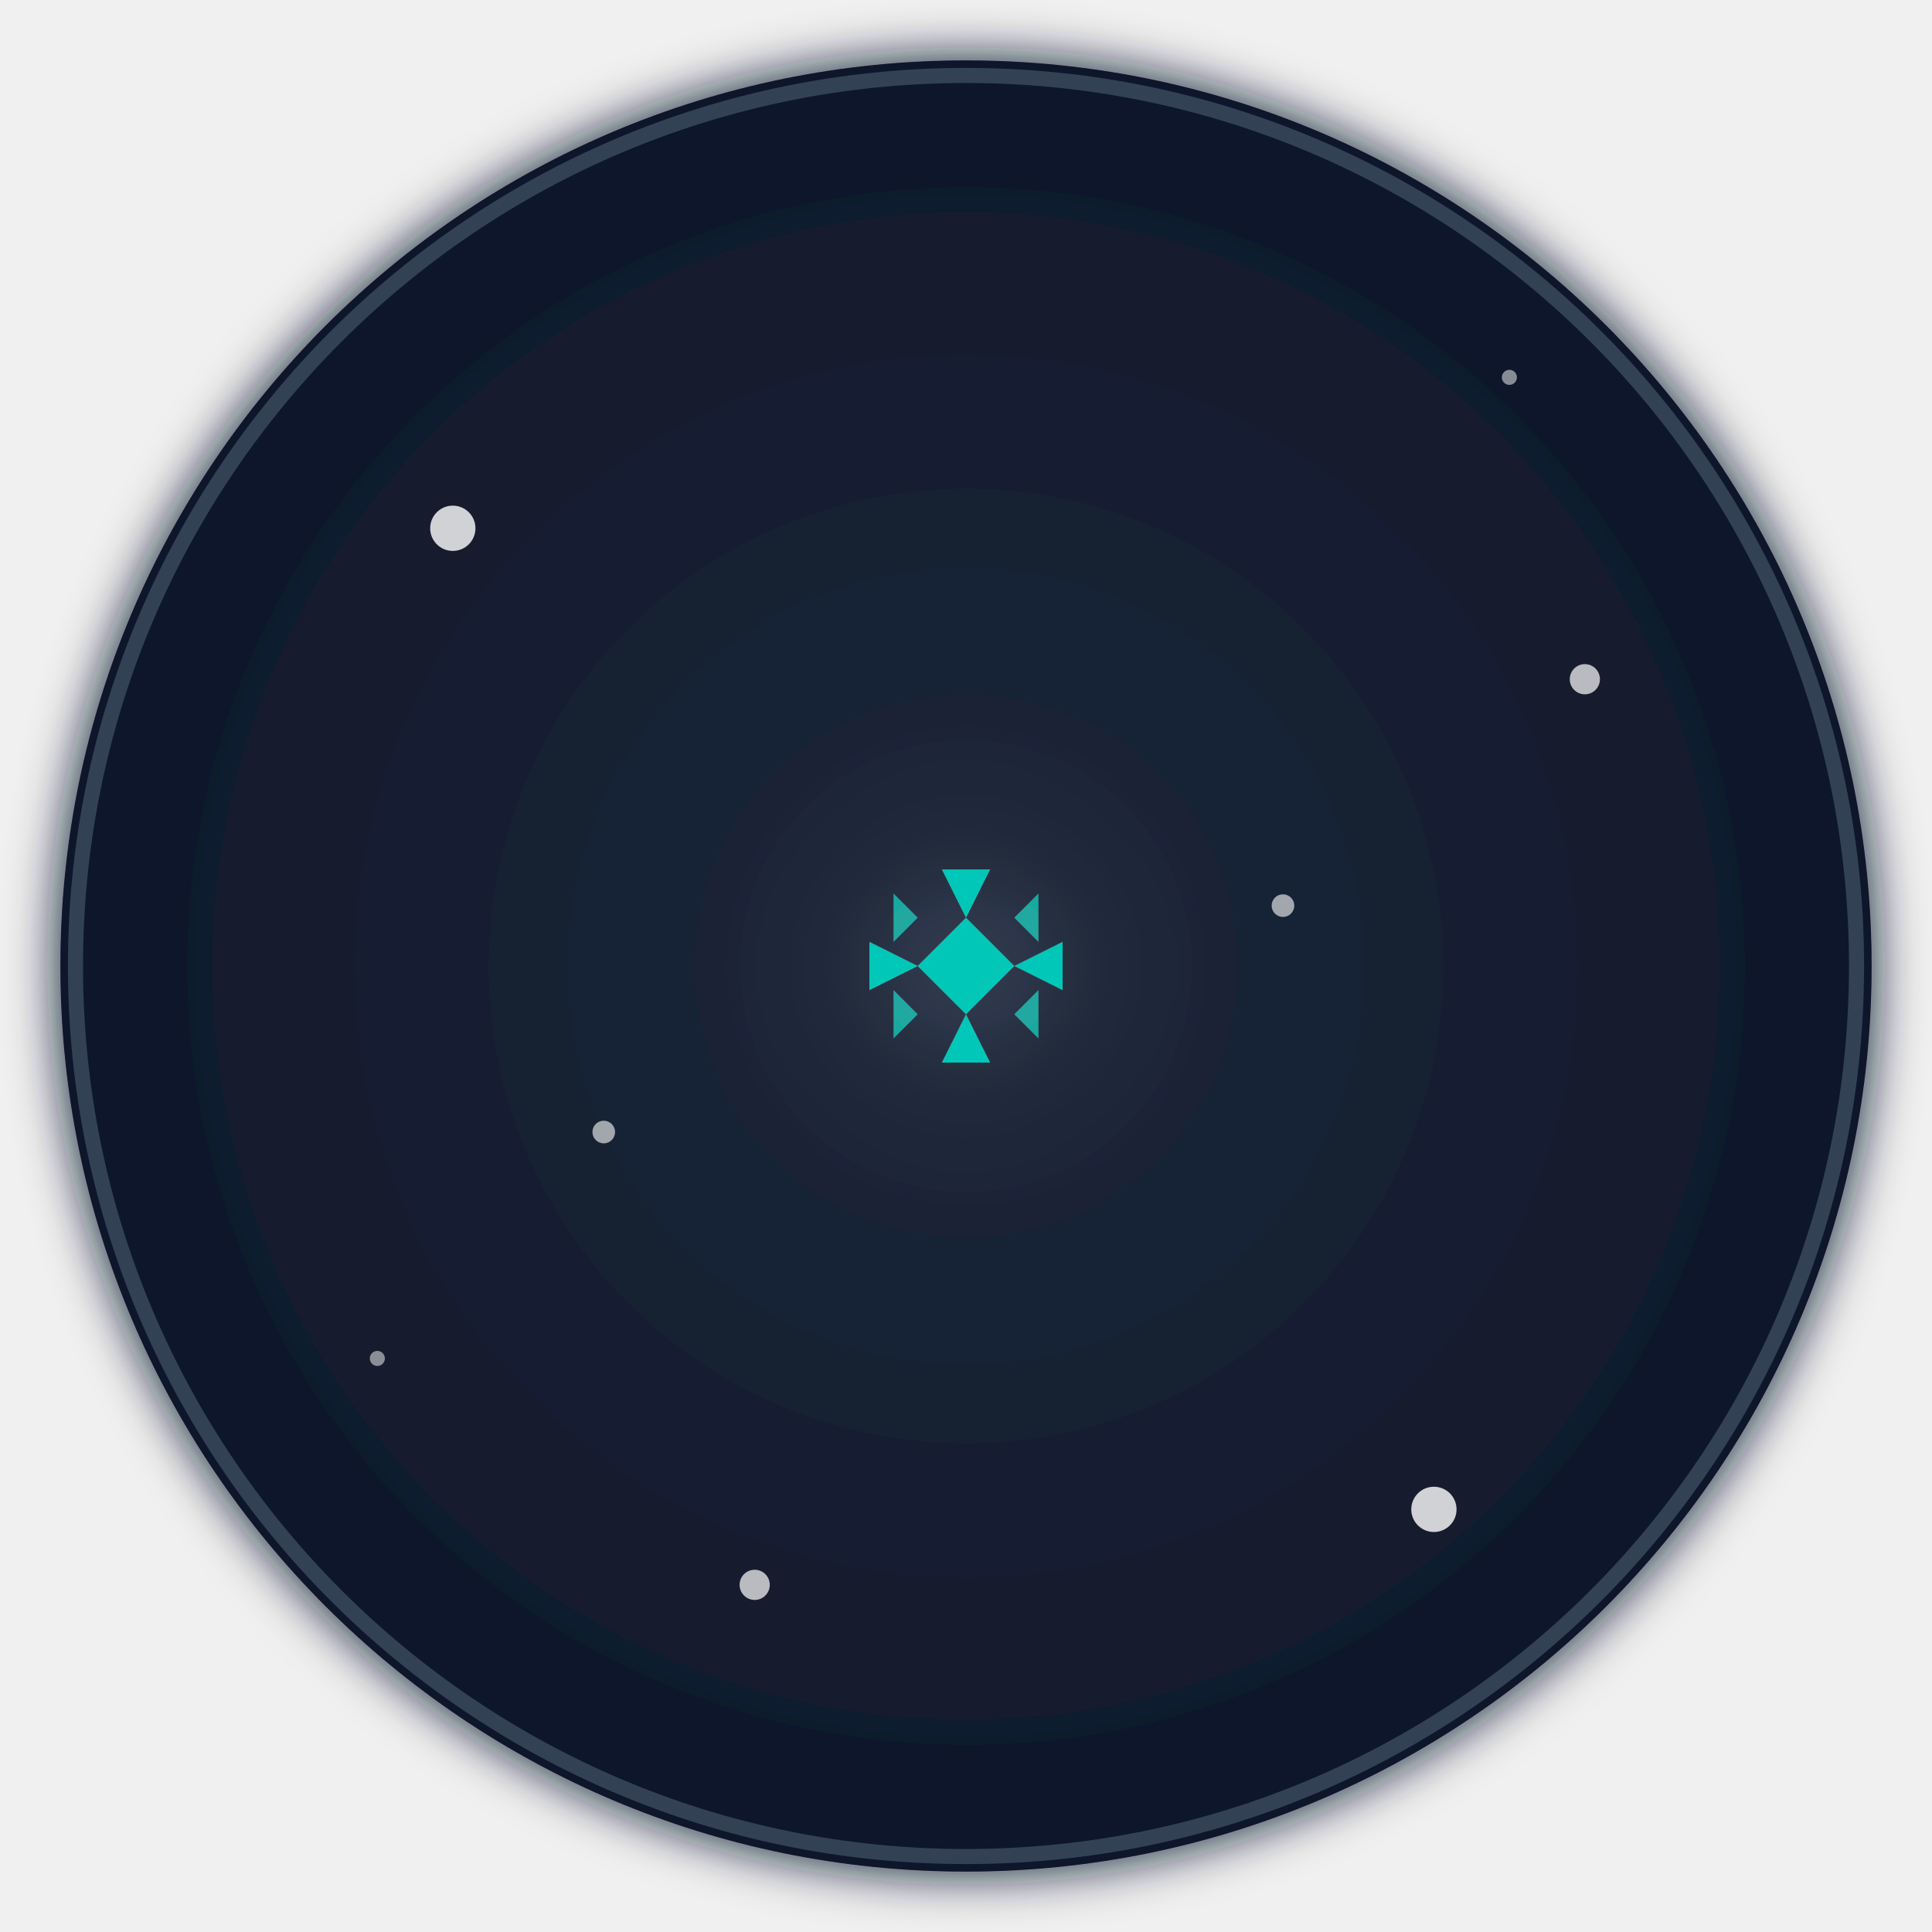
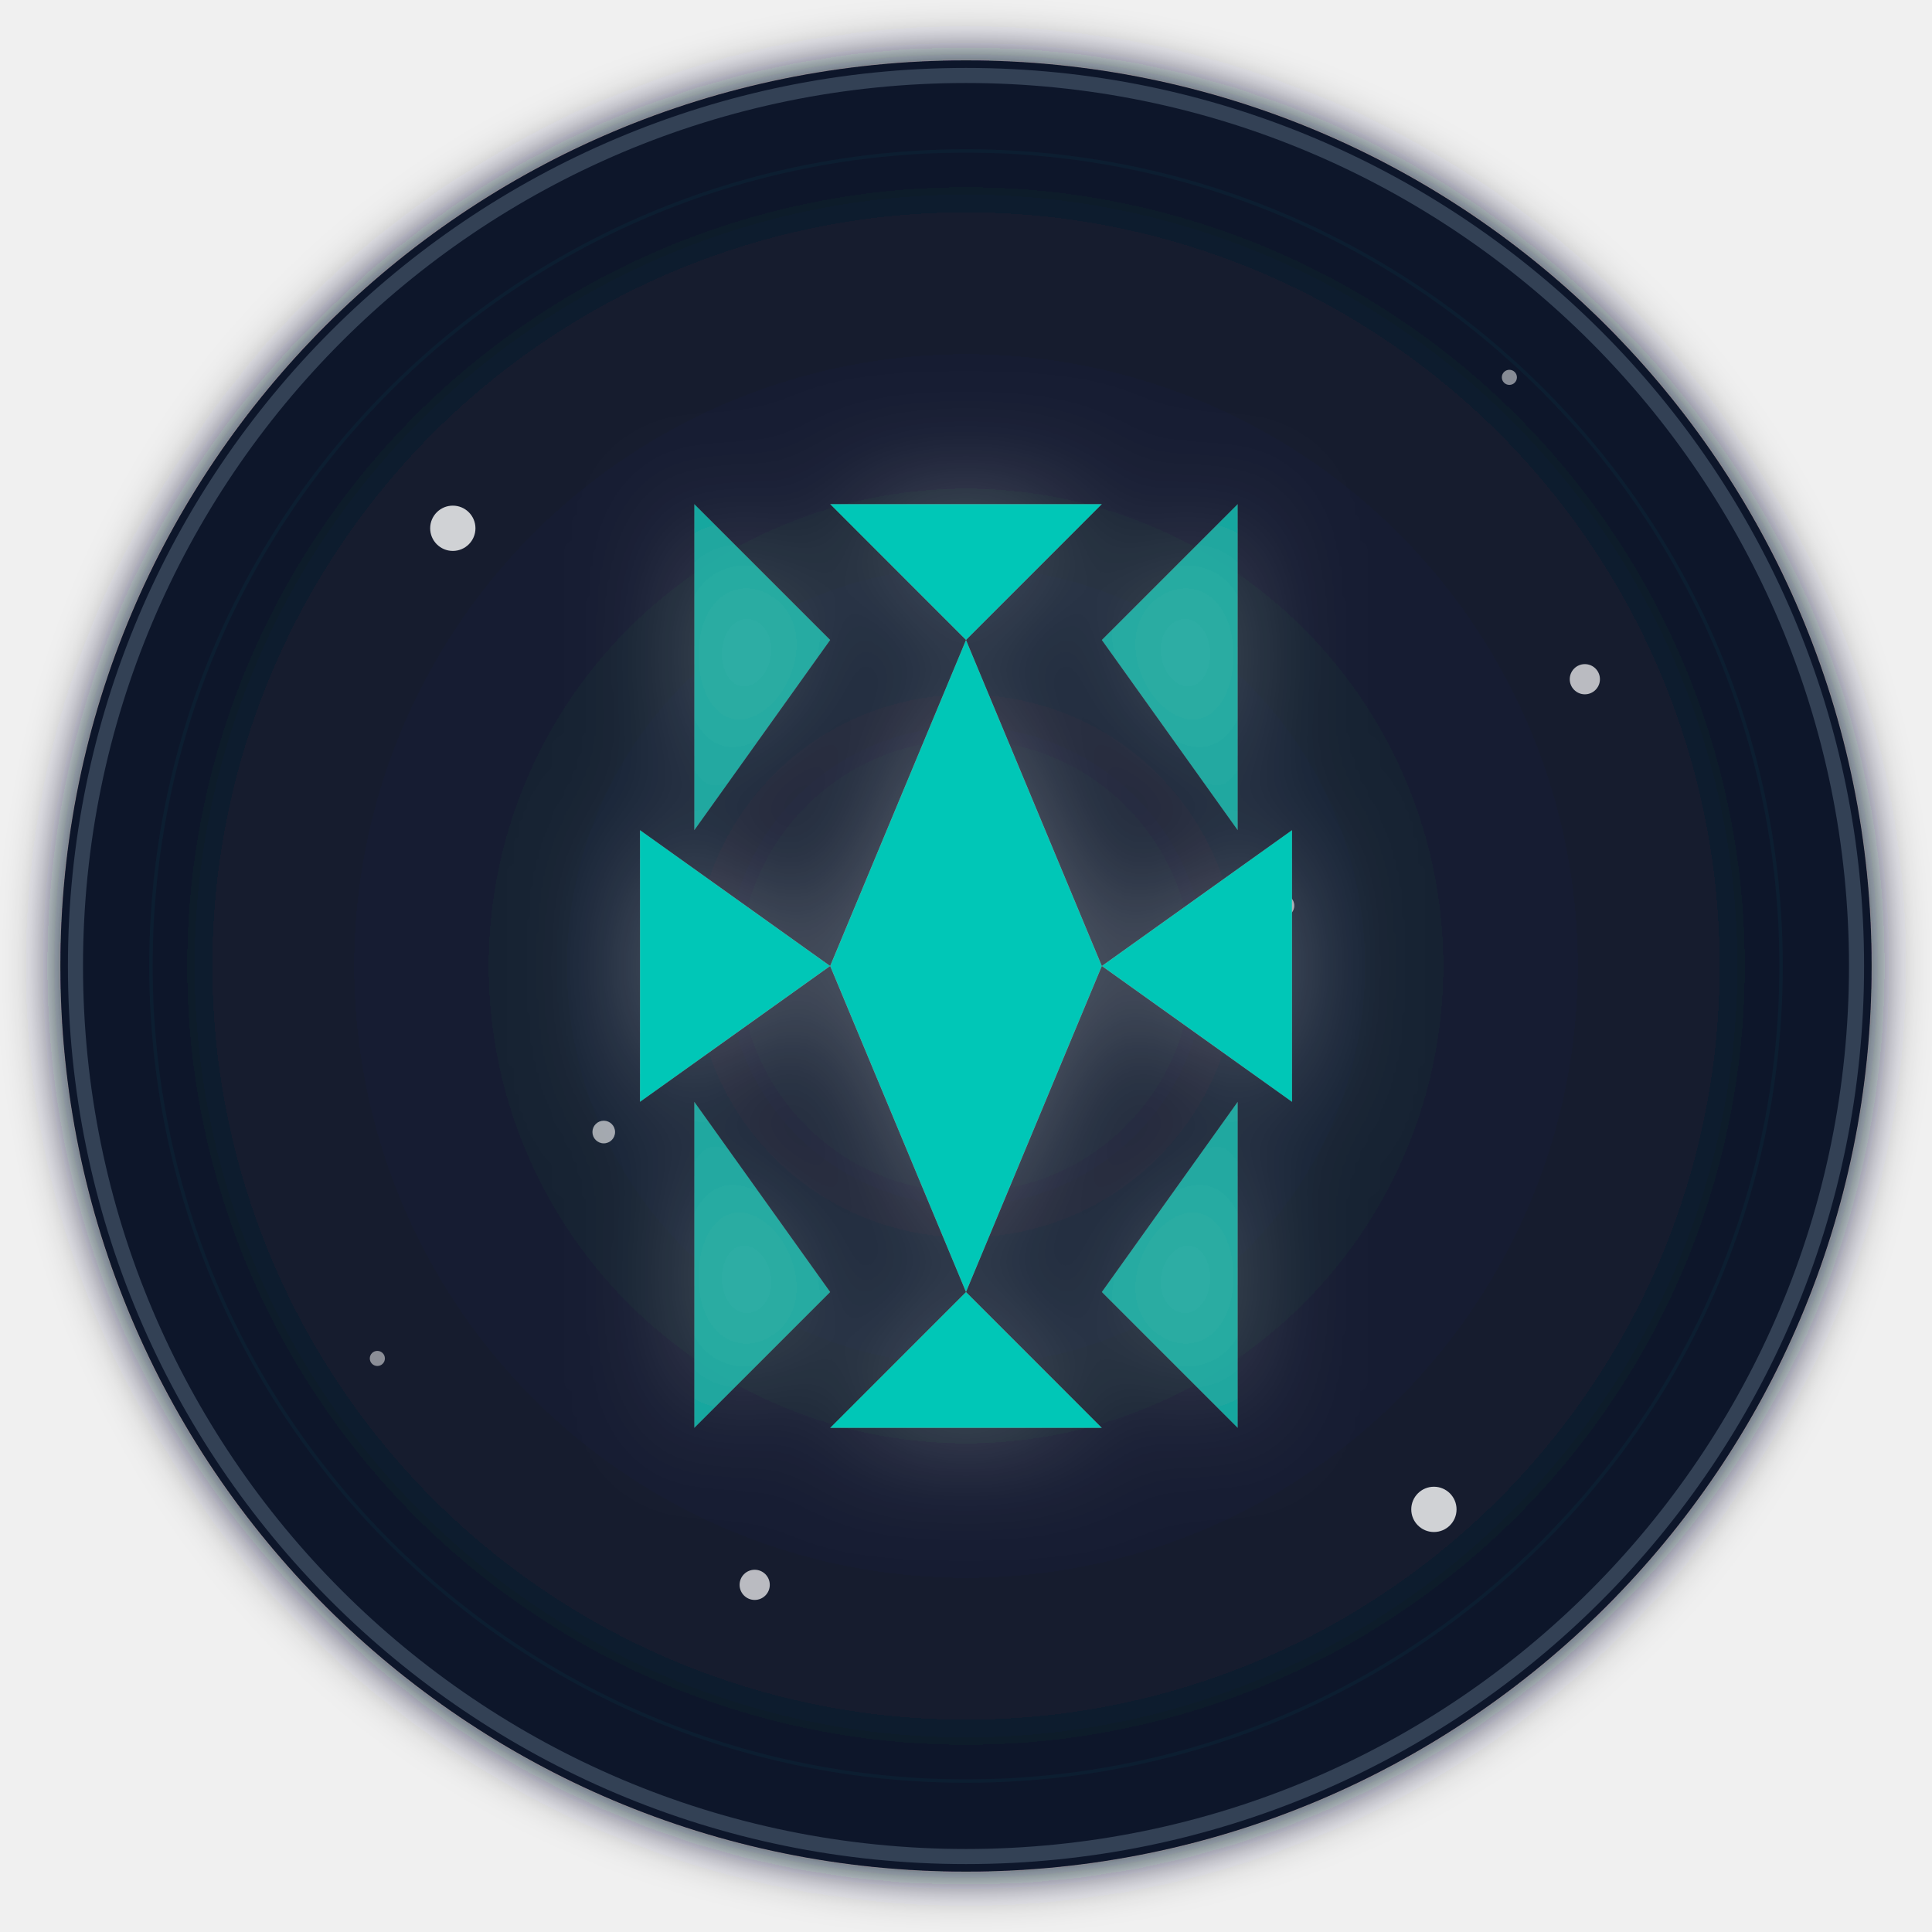
<svg xmlns="http://www.w3.org/2000/svg" width="256" height="256" viewBox="0 0 256 256" fill="none">
  <defs>
    <radialGradient id="grad1" cx="50%" cy="50%" r="50%" fx="50%" fy="50%">
      <stop offset="0%" style="stop-color:#1e293b;stop-opacity:1" />
      <stop offset="100%" style="stop-color:#0f172a;stop-opacity:1" />
    </radialGradient>
    <filter id="glow">
      <feGaussianBlur stdDeviation="3.5" result="coloredBlur" />
      <feMerge>
        <feMergeNode in="coloredBlur" />
        <feMergeNode in="SourceGraphic" />
      </feMerge>
    </filter>
  </defs>
  <circle cx="128" cy="128" r="120" fill="url(#grad1)" filter="url(#glow)" />
  <circle cx="128" cy="128" r="118" fill="transparent" stroke="#334155" stroke-width="2" />
  <circle cx="60" cy="70" r="3" fill="white" opacity="0.8" />
  <circle cx="190" cy="200" r="3" fill="white" opacity="0.8" />
  <circle cx="100" cy="210" r="2" fill="white" opacity="0.7" />
  <circle cx="210" cy="90" r="2" fill="white" opacity="0.7" />
  <circle cx="80" cy="150" r="1.5" fill="white" opacity="0.6" />
  <circle cx="170" cy="120" r="1.5" fill="white" opacity="0.6" />
  <circle cx="50" cy="180" r="1" fill="white" opacity="0.5" />
  <circle cx="200" cy="50" r="1" fill="white" opacity="0.5" />
  <g style="filter: drop-shadow(0 0 8px rgba(255, 255, 255, 0.3));">
-     <g transform="translate(128, 128) scale(0.8) translate(-20, -20)">
+     <g transform="translate(128, 128) scale(0.9) translate(-128, -128)">
      <g fill="#00C7B7">
-         <path d="M20 12 L28 20 L20 28 L12 20 Z" fill="#00C7B7" />
-         <path d="M28 20 L36 16 L36 24 Z" fill="#00C7B7" />
-         <path d="M12 20 L4 16 L4 24 Z" fill="#00C7B7" />
-         <path d="M20 12 L16 4 L24 4 Z" fill="#00C7B7" />
-         <path d="M20 28 L16 36 L24 36 Z" fill="#00C7B7" />
-         <path d="M28 12 L32 8 L32 16 Z" fill="#00C7B7" opacity="0.8" />
-         <path d="M28 28 L32 32 L32 24 Z" fill="#00C7B7" opacity="0.8" />
-         <path d="M12 12 L8 8 L8 16 Z" fill="#00C7B7" opacity="0.8" />
-         <path d="M12 28 L8 32 L8 24 Z" fill="#00C7B7" opacity="0.8" />
+         <path d="M128 80 L148 128 L128 176 L108 128 Z" fill="#00C7B7" />
+         <path d="M148 128 L176 108 L176 148 Z" fill="#00C7B7" />
+         <path d="M108 128 L80 108 L80 148 Z" fill="#00C7B7" />
+         <path d="M128 80 L108 60 L148 60 Z" fill="#00C7B7" />
+         <path d="M128 176 L108 196 L148 196 Z" fill="#00C7B7" />
+         <path d="M148 80 L168 60 L168 108 Z" fill="#00C7B7" opacity="0.8" />
+         <path d="M148 176 L168 196 L168 148 Z" fill="#00C7B7" opacity="0.8" />
+         <path d="M108 80 L88 60 L88 108 Z" fill="#00C7B7" opacity="0.8" />
+         <path d="M108 176 L88 196 L88 148 Z" fill="#00C7B7" opacity="0.8" />
      </g>
+       <circle cx="128" cy="128" r="120" fill="none" stroke="#00C7B7" stroke-width="0.5" opacity="0.05" />
    </g>
  </g>
</svg>
